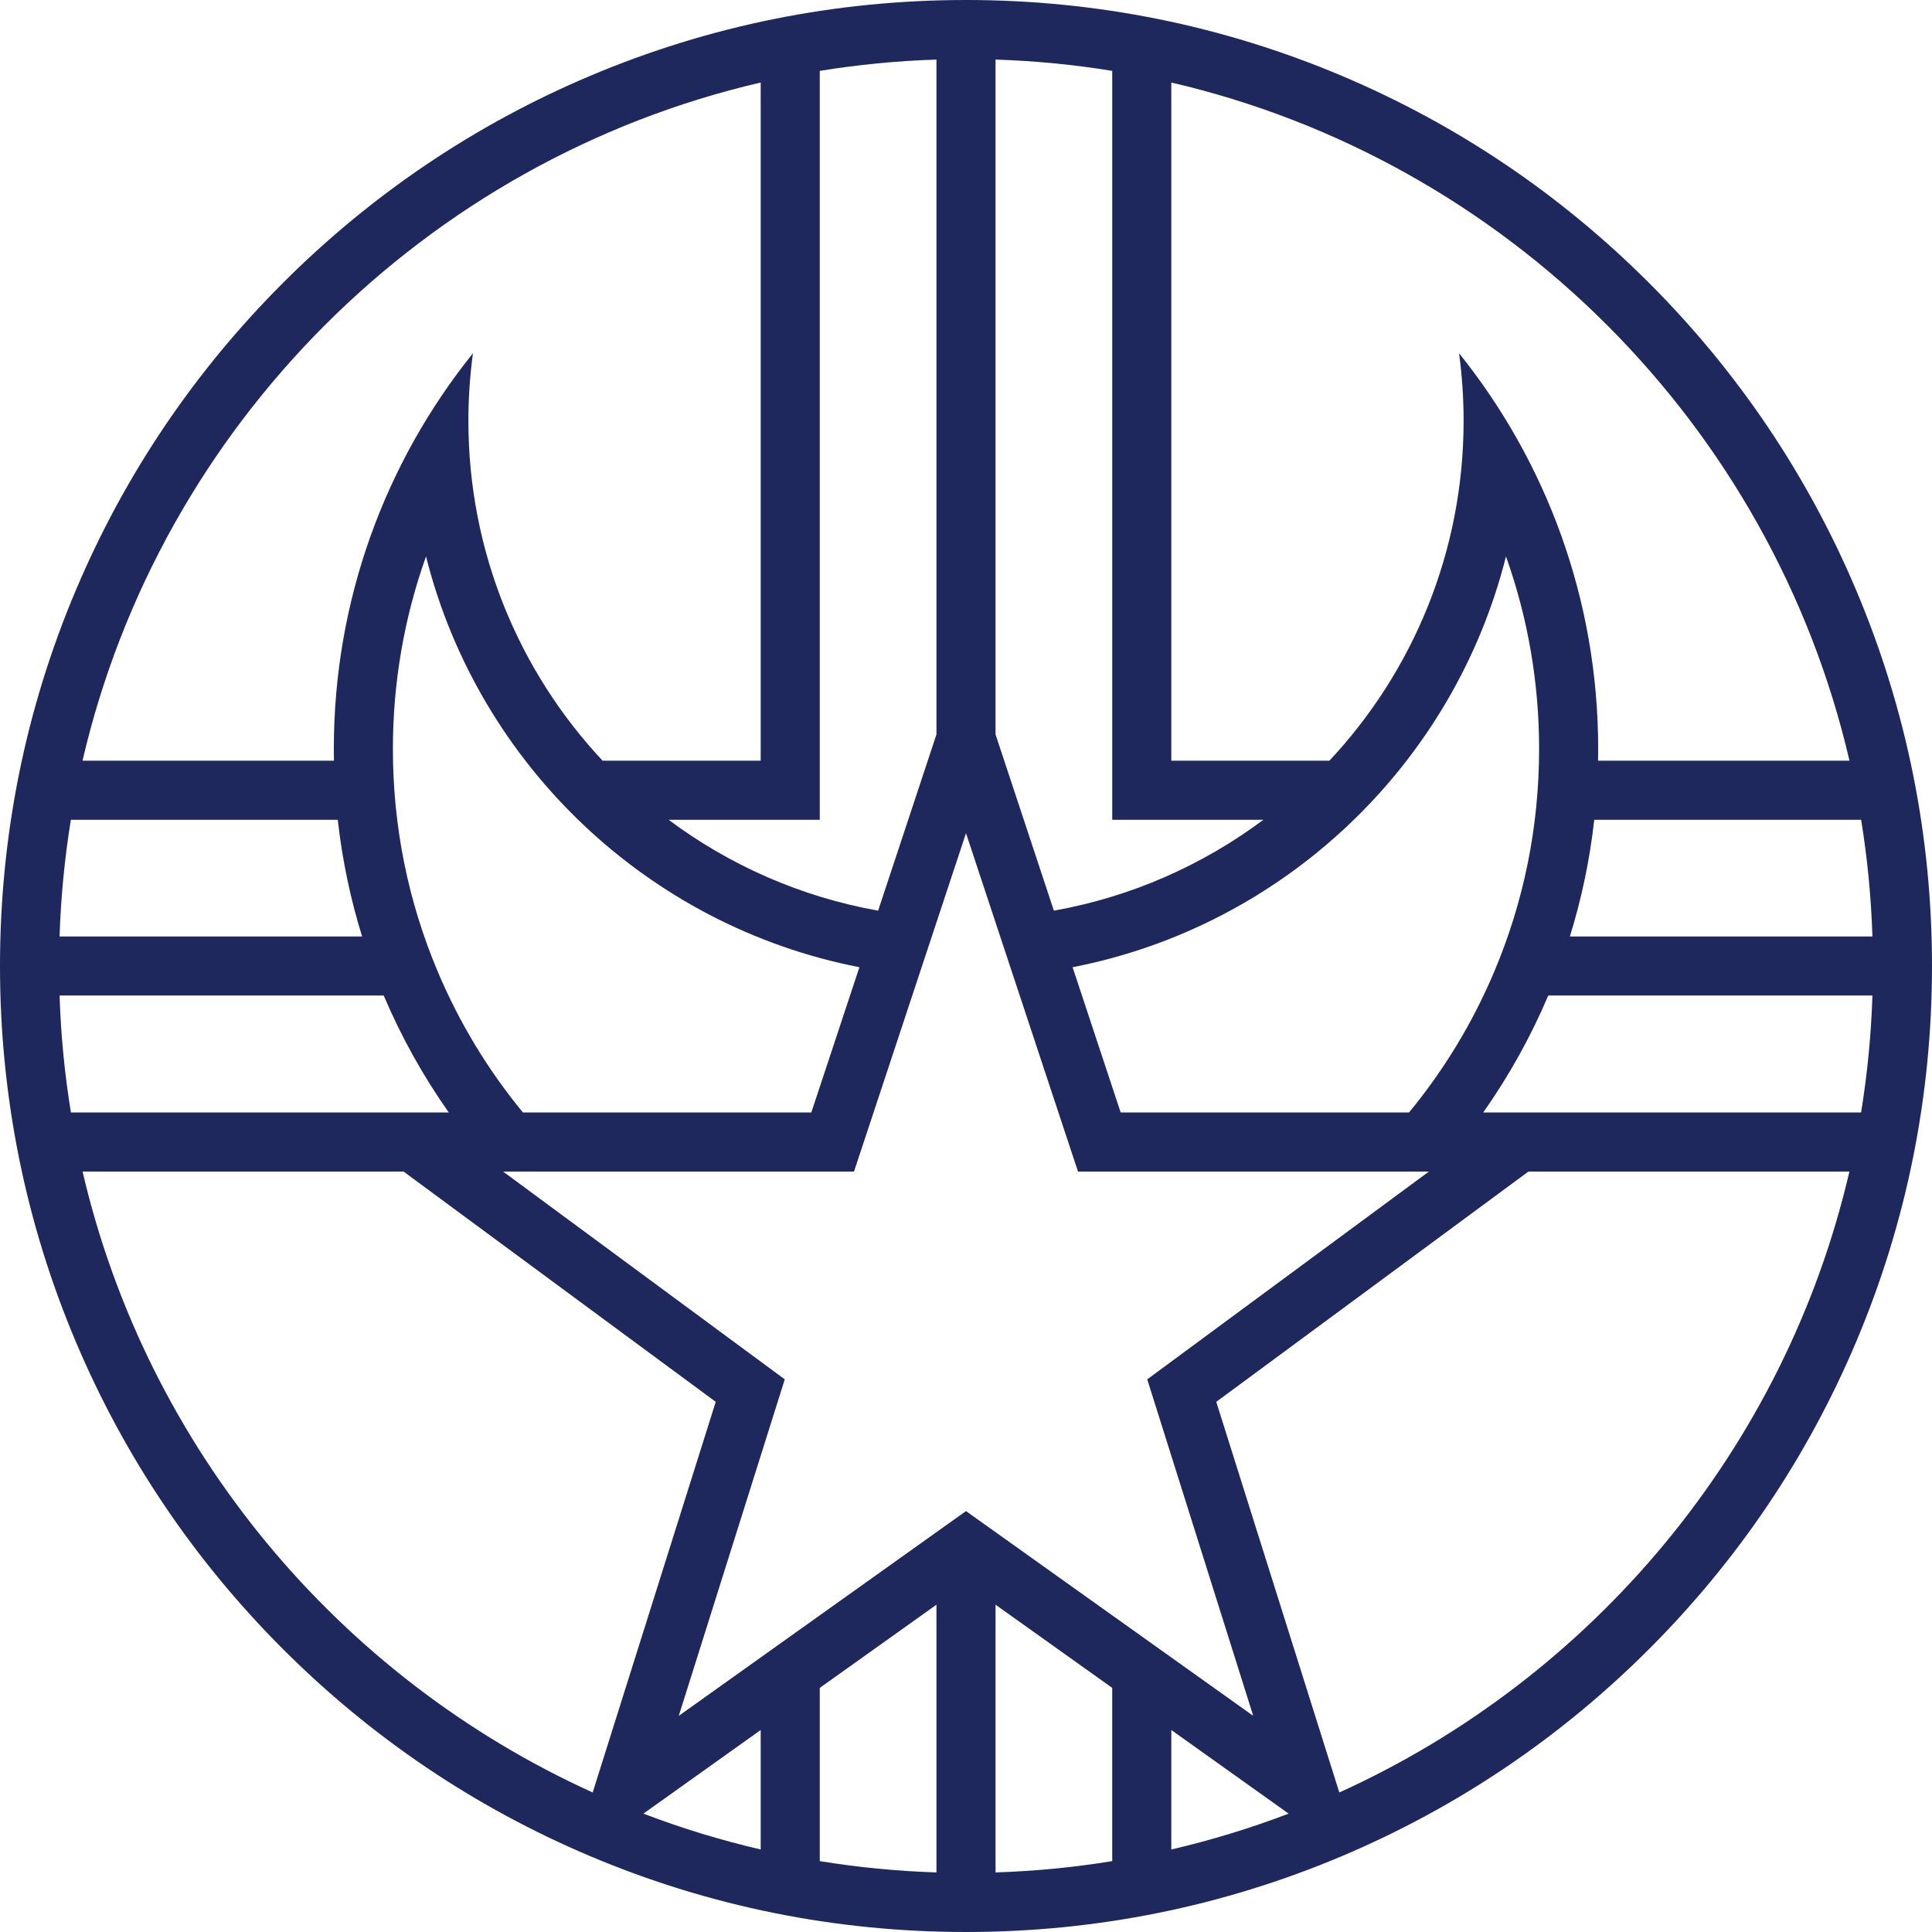
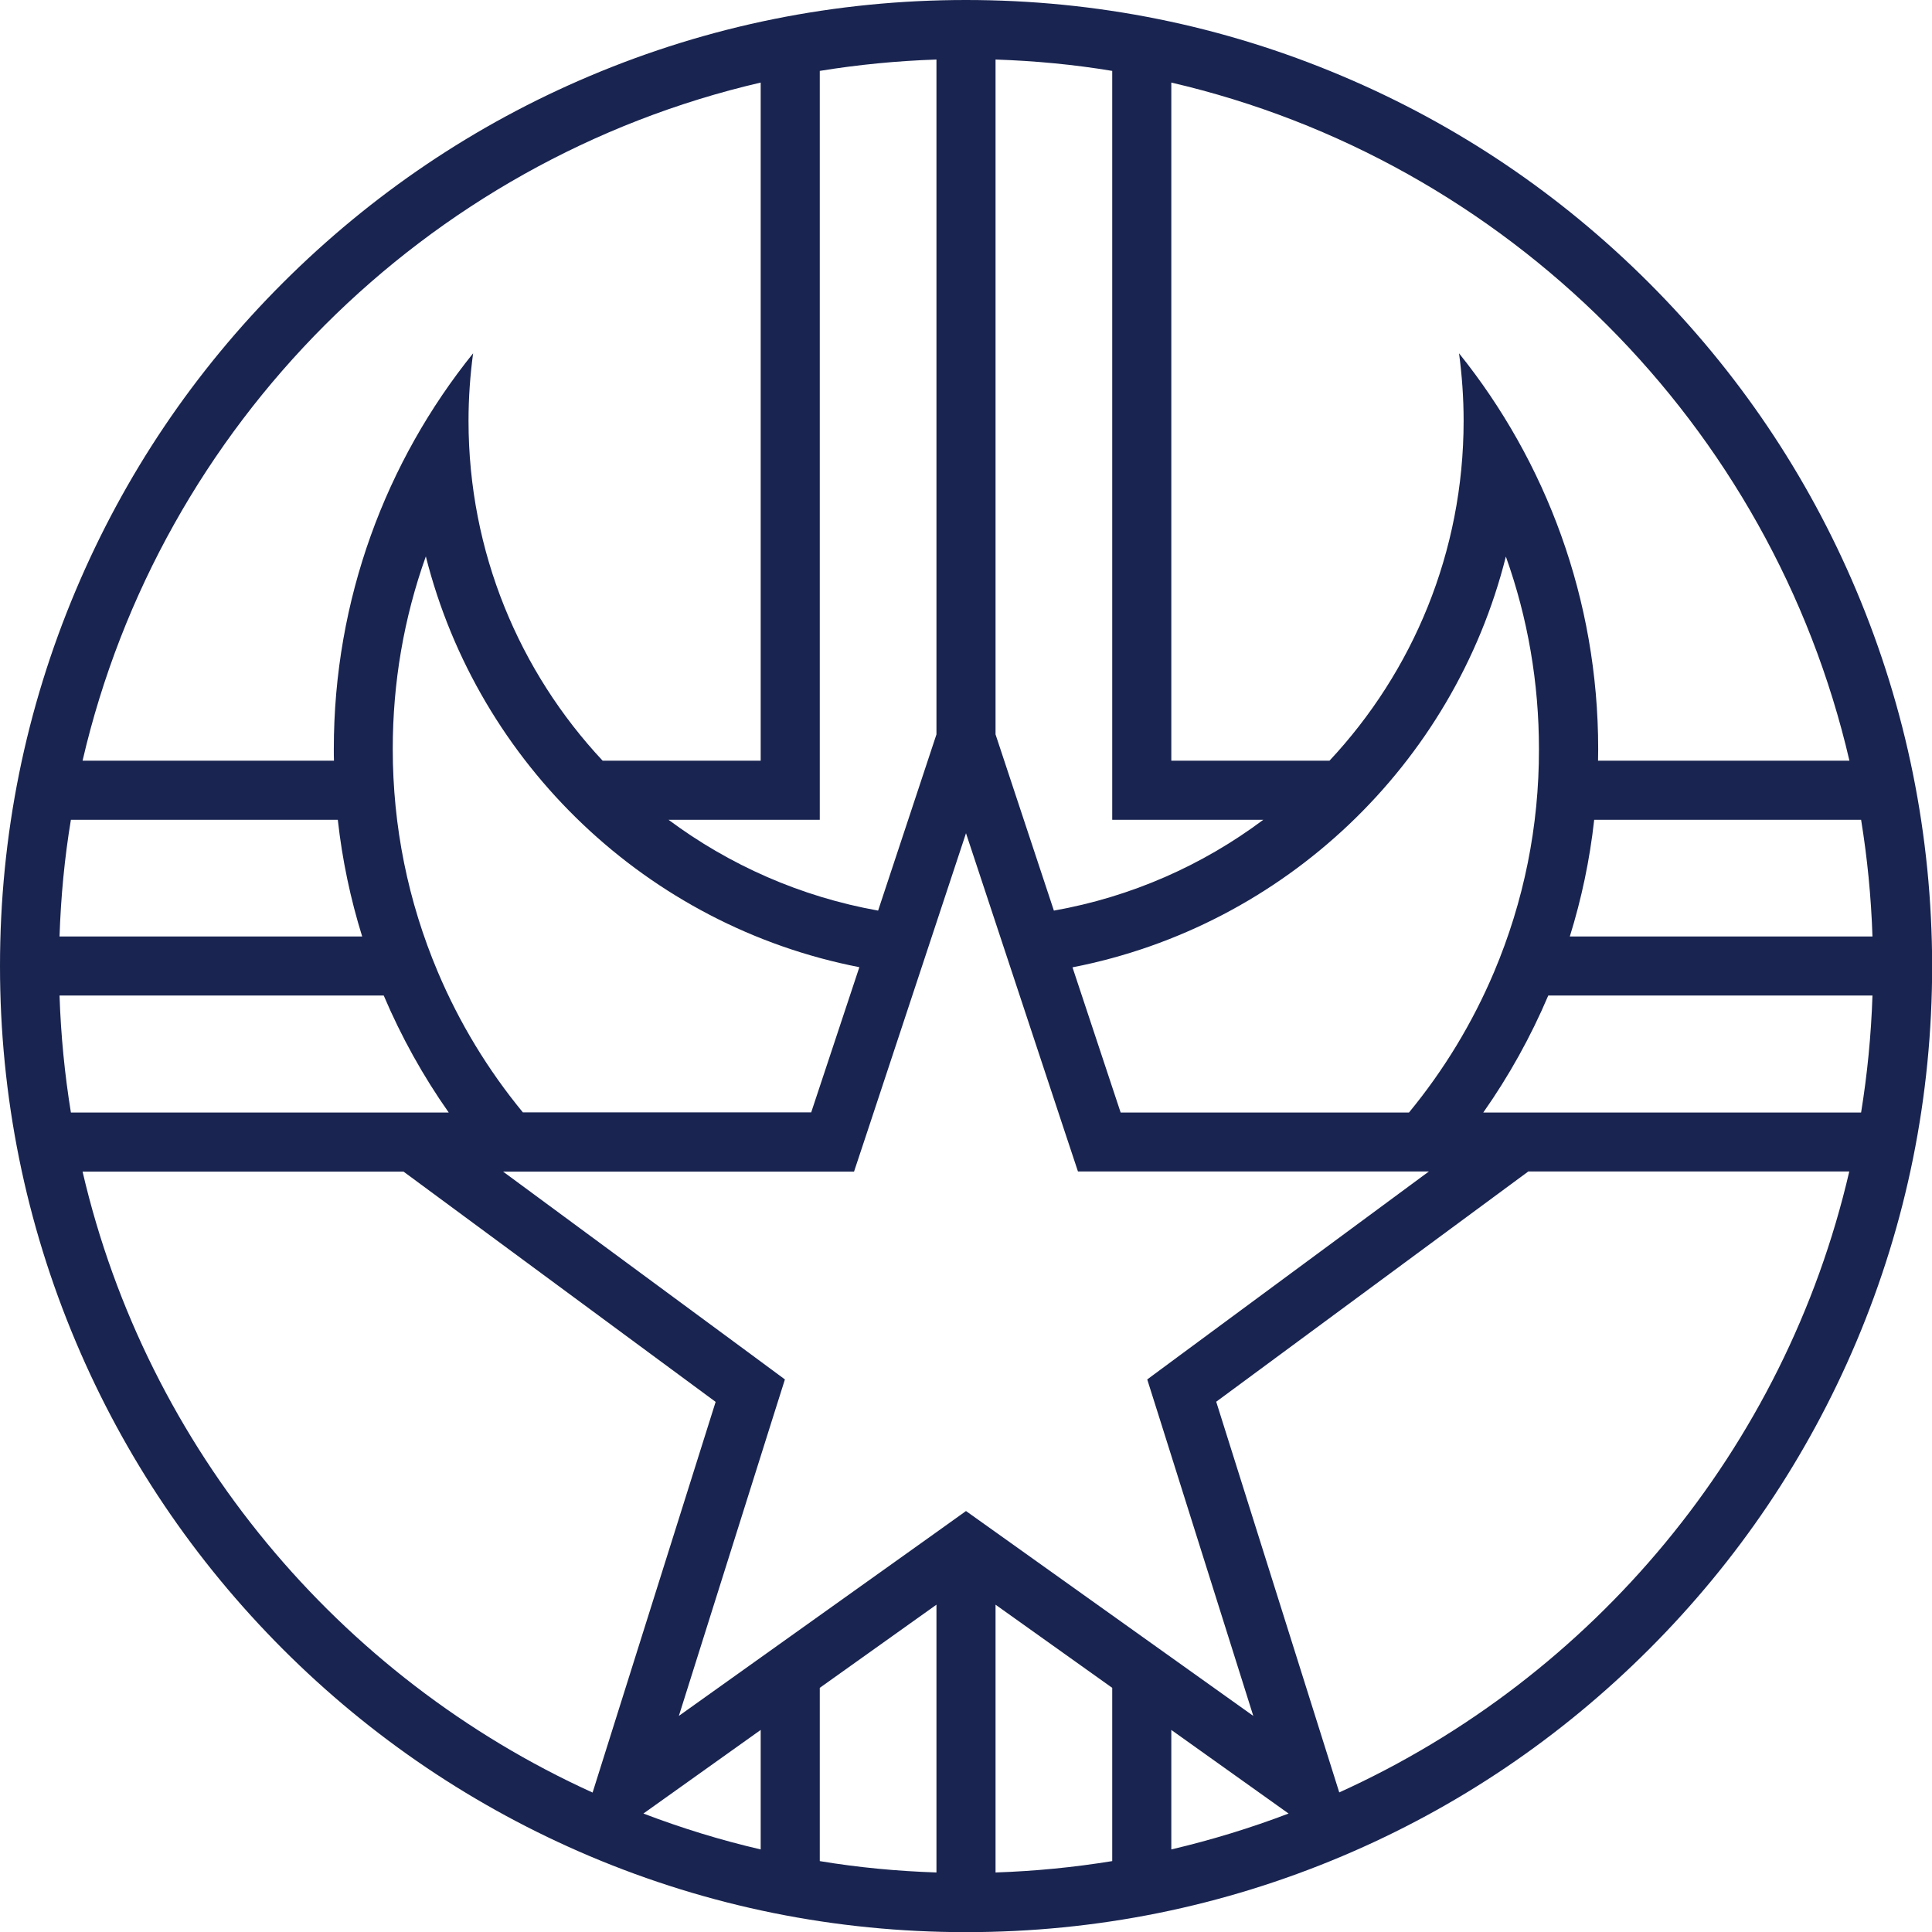
<svg xmlns="http://www.w3.org/2000/svg" version="1.1" id="Layer_1" x="0px" y="0px" viewBox="0 0 1308 1308" style="enable-background:new 0 0 1308 1308;" xml:space="preserve">
  <style type="text/css">
- 	.st0{fill:#1E285C;}
+ 	.st0{fill:#192450;}
</style>
-   <path class="st0" d="M1256.598,399.428c-32.941-77.88-80.094-147.82-140.15-207.875  c-60.056-60.056-129.994-107.209-207.875-140.149C827.931,17.294,742.28,0,654,0  c-88.281,0-173.931,17.294-254.572,51.403c-77.88,32.94-147.82,80.094-207.875,140.149  S84.343,321.547,51.403,399.428C17.294,480.069,0,565.719,0,654c0,88.28,17.294,173.931,51.403,254.572  c32.94,77.881,80.094,147.819,140.149,207.875c60.056,60.057,129.995,107.209,207.875,140.15  C480.069,1290.706,565.719,1308,654,1308c88.28,0,173.931-17.294,254.572-51.402  c77.881-32.941,147.819-80.094,207.875-140.15c60.057-60.056,107.209-129.994,140.15-207.875  C1290.706,827.931,1308,742.28,1308,654C1308,565.719,1290.706,480.069,1256.598,399.428z M785.282,961.093  l63.177,200.566l-171.24-122.073L654,1023.034l-23.219,16.552l-171.241,122.073l63.177-200.566  l8.583-27.248l-22.989-16.959L340.602,793.167h208.679h28.894l9.08-27.43l66.746-201.645  l66.746,201.645l9.08,27.43h28.894h208.678L799.689,916.886l-22.989,16.959L785.282,961.093z   M555,1142.732l79-56.317v181.252c-26.797-0.862-53.167-3.446-79-7.651V1142.732z M515,1252.13  c-27.206-6.32-53.724-14.454-79.419-24.267L515,1171.247V1252.13z M674,1086.415l79,56.317v117.283  c-25.833,4.205-52.203,6.789-79,7.651V1086.415z M793,1171.247l79.419,56.616  c-25.695,9.813-52.213,17.947-79.419,24.267V1171.247z M555,47.985  c25.833-4.205,52.203-6.789,79-7.651v456.888l-39.493,119.313  c-52.501-9.356-100.787-30.873-141.852-61.534H555V47.985z M1011.526,658.067  c-14.587,34.487-33.908,66.334-57.585,95.1H758.72l-32.552-98.343  c143.433-27.927,258.065-137.437,293.409-278.107c14.88,41.729,22.423,85.575,22.423,130.335  C1042,559.45,1031.747,610.258,1011.526,658.067z M713.494,616.534l-39.493-119.313V40.334  c26.797,0.862,53.167,3.446,79,7.651v507.015h102.343  C814.278,585.66,765.994,607.179,713.494,616.534z M581.832,654.827l-32.551,98.34H354.031  c-23.668-28.766-42.971-60.618-57.556-95.1c-20.221-47.809-30.475-98.618-30.475-151.015  c0-44.761,7.543-88.606,22.423-130.335C323.768,517.387,438.399,626.9,581.832,654.827z M245.154,634  H40.334c0.862-26.797,3.446-53.167,7.651-79h180.686C231.702,582.184,237.275,608.598,245.154,634z   M40.334,674h219.457c11.894,28.049,26.706,54.557,44.034,79.167h-84.826H48.012  C43.79,727.281,41.198,700.855,40.334,674z M1048.187,674h219.48  c-0.864,26.855-3.457,53.281-7.678,79.167h-170.987h-84.833  C1021.496,728.56,1036.292,702.046,1048.187,674z M1062.842,634c7.88-25.403,13.465-51.815,16.496-79  h180.678c4.205,25.833,6.789,52.202,7.651,79H1062.842z M1252.13,515h-170.217  c0.048-2.645,0.087-5.292,0.087-7.948c0-101.402-35.265-194.566-94.198-267.901  c2.031,14.959,3.085,30.228,3.085,45.744c0,88.975-34.503,169.885-90.846,230.105H793V55.87  C1020.154,108.642,1199.358,287.846,1252.13,515z M515,55.87v459.13H407.957  c-56.343-60.22-90.845-141.13-90.845-230.105c0-15.516,1.055-30.785,3.086-45.744  c-58.932,73.335-94.198,166.499-94.198,267.901c0,2.656,0.037,5.303,0.085,7.948H55.87  C108.642,287.846,287.845,108.642,515,55.87z M55.91,793.167h217.311L484.565,949.075l-83.306,264.468  C229.394,1135.607,99.543,980.745,55.91,793.167z M906.74,1213.544L823.435,949.075l211.344-155.908  h217.311C1208.457,980.745,1078.606,1135.607,906.74,1213.544z" />
+   <path class="st0" d="M1256.6,399.4c-32.9-77.9-80.1-147.8-140.2-207.9c-60.1-60.1-130-107.2-207.9-140.1C827.9,17.3,742.3,0,654,0  c-88.3,0-173.9,17.3-254.6,51.4c-77.9,32.9-147.8,80.1-207.9,140.1S84.3,321.5,51.4,399.4C17.3,480.1,0,565.7,0,654  c0,88.3,17.3,173.9,51.4,254.6c32.9,77.9,80.1,147.8,140.1,207.9c60.1,60.1,130,107.2,207.9,140.2c80.6,34.1,166.3,51.4,254.6,51.4  c88.3,0,173.9-17.3,254.6-51.4c77.9-32.9,147.8-80.1,207.9-140.2c60.1-60.1,107.2-130,140.2-207.9c34.1-80.6,51.4-166.3,51.4-254.6  C1308,565.7,1290.7,480.1,1256.6,399.4z M785.3,961.1l63.2,200.6l-171.2-122.1L654,1023l-23.2,16.6l-171.2,122.1l63.2-200.6  l8.6-27.2l-23-17L340.6,793.2h208.7h28.9l9.1-27.4L654,564.1l66.7,201.6l9.1,27.4h28.9h208.7L799.7,916.9l-23,17L785.3,961.1z   M555,1142.7l79-56.3v181.3c-26.8-0.9-53.2-3.4-79-7.7V1142.7z M515,1252.1c-27.2-6.3-53.7-14.5-79.4-24.3l79.4-56.6V1252.1z   M674,1086.4l79,56.3V1260c-25.8,4.2-52.2,6.8-79,7.7V1086.4z M793,1171.2l79.4,56.6c-25.7,9.8-52.2,17.9-79.4,24.3V1171.2z M555,48  c25.8-4.2,52.2-6.8,79-7.7v456.9l-39.5,119.3c-52.5-9.4-100.8-30.9-141.9-61.5H555V48z M1011.5,658.1  c-14.6,34.5-33.9,66.3-57.6,95.1H758.7l-32.6-98.3c143.4-27.9,258.1-137.4,293.4-278.1c14.9,41.7,22.4,85.6,22.4,130.3  C1042,559.4,1031.7,610.3,1011.5,658.1z M713.5,616.5L674,497.2V40.3c26.8,0.9,53.2,3.4,79,7.7v507h102.3  C814.3,585.7,766,607.2,713.5,616.5z M581.8,654.8l-32.6,98.3H354c-23.7-28.8-43-60.6-57.6-95.1c-20.2-47.8-30.5-98.6-30.5-151  c0-44.8,7.5-88.6,22.4-130.3C323.8,517.4,438.4,626.9,581.8,654.8z M245.2,634H40.3c0.9-26.8,3.4-53.2,7.7-79h180.7  C231.7,582.2,237.3,608.6,245.2,634z M40.3,674h219.5c11.9,28,26.7,54.6,44,79.2H219H48C43.8,727.3,41.2,700.9,40.3,674z   M1048.2,674h219.5c-0.9,26.9-3.5,53.3-7.7,79.2h-171h-84.8C1021.5,728.6,1036.3,702,1048.2,674z M1062.8,634  c7.9-25.4,13.5-51.8,16.5-79H1260c4.2,25.8,6.8,52.2,7.7,79H1062.8z M1252.1,515h-170.2c0-2.6,0.1-5.3,0.1-7.9  c0-101.4-35.3-194.6-94.2-267.9c2,15,3.1,30.2,3.1,45.7c0,89-34.5,169.9-90.8,230.1H793V55.9C1020.2,108.6,1199.4,287.8,1252.1,515z   M515,55.9V515H408c-56.3-60.2-90.8-141.1-90.8-230.1c0-15.5,1.1-30.8,3.1-45.7C261.3,312.5,226,405.7,226,507.1  c0,2.7,0,5.3,0.1,7.9H55.9C108.6,287.8,287.8,108.6,515,55.9z M55.9,793.2h217.3l211.3,155.9l-83.3,264.5  C229.4,1135.6,99.5,980.7,55.9,793.2z M906.7,1213.5l-83.3-264.5l211.3-155.9h217.3C1208.5,980.7,1078.6,1135.6,906.7,1213.5z" />
</svg>
